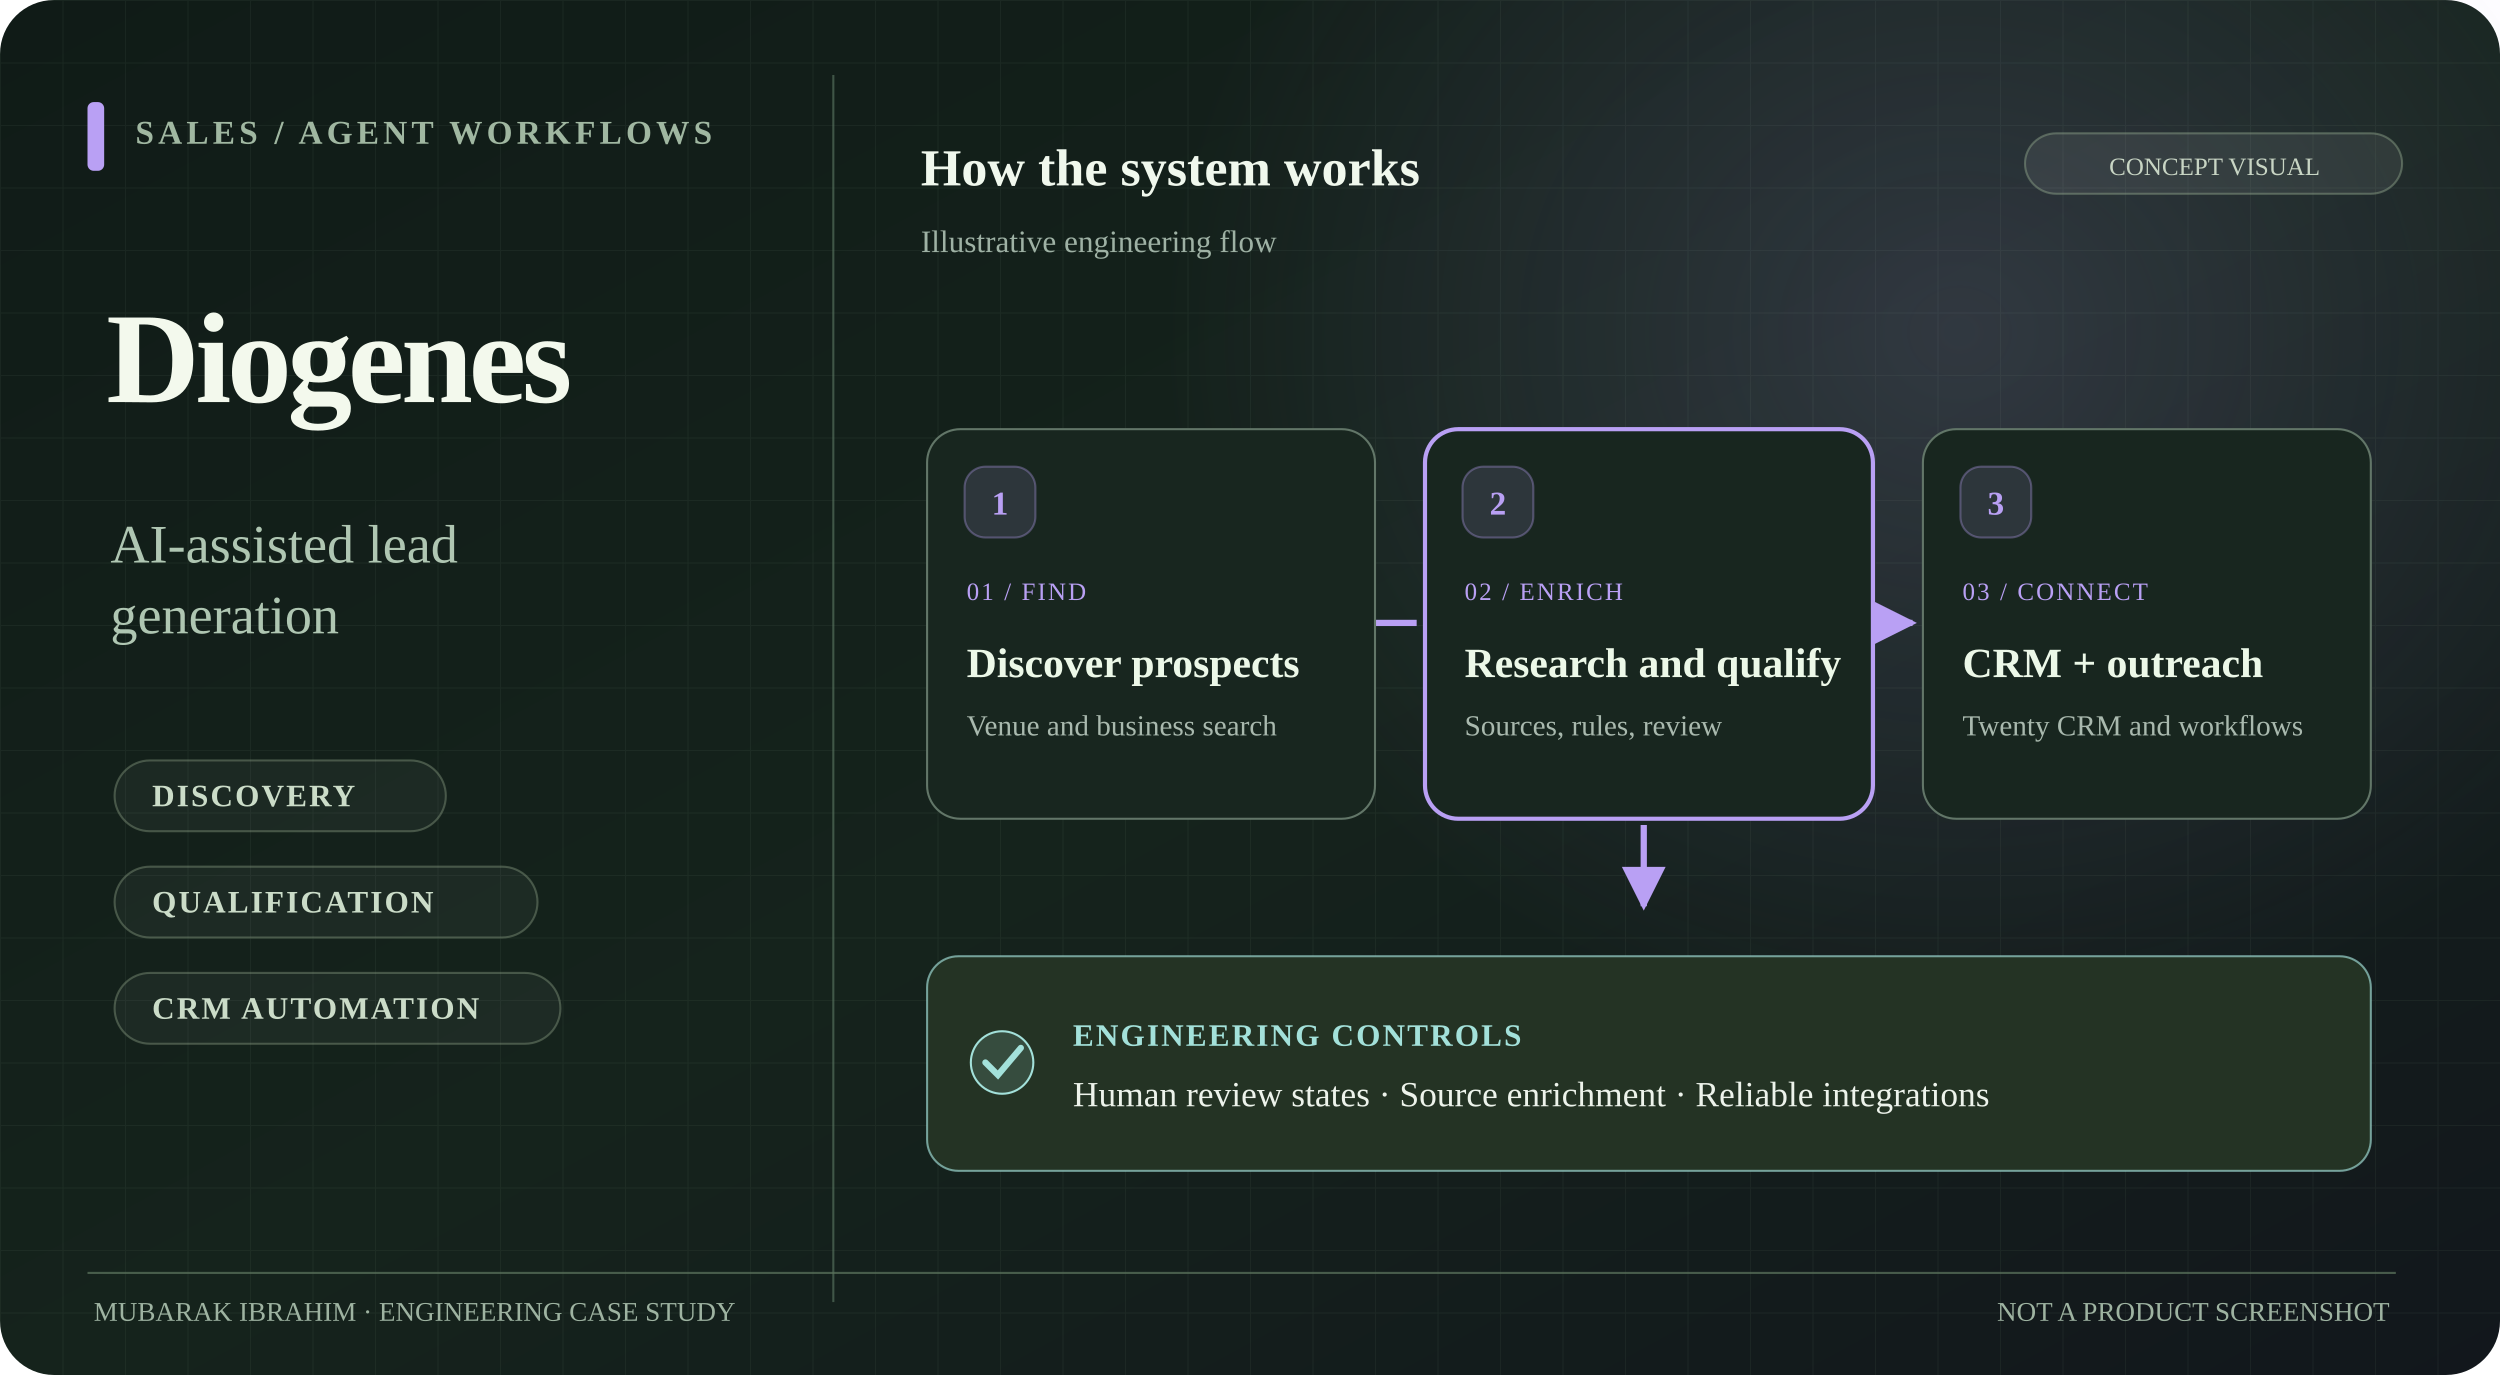
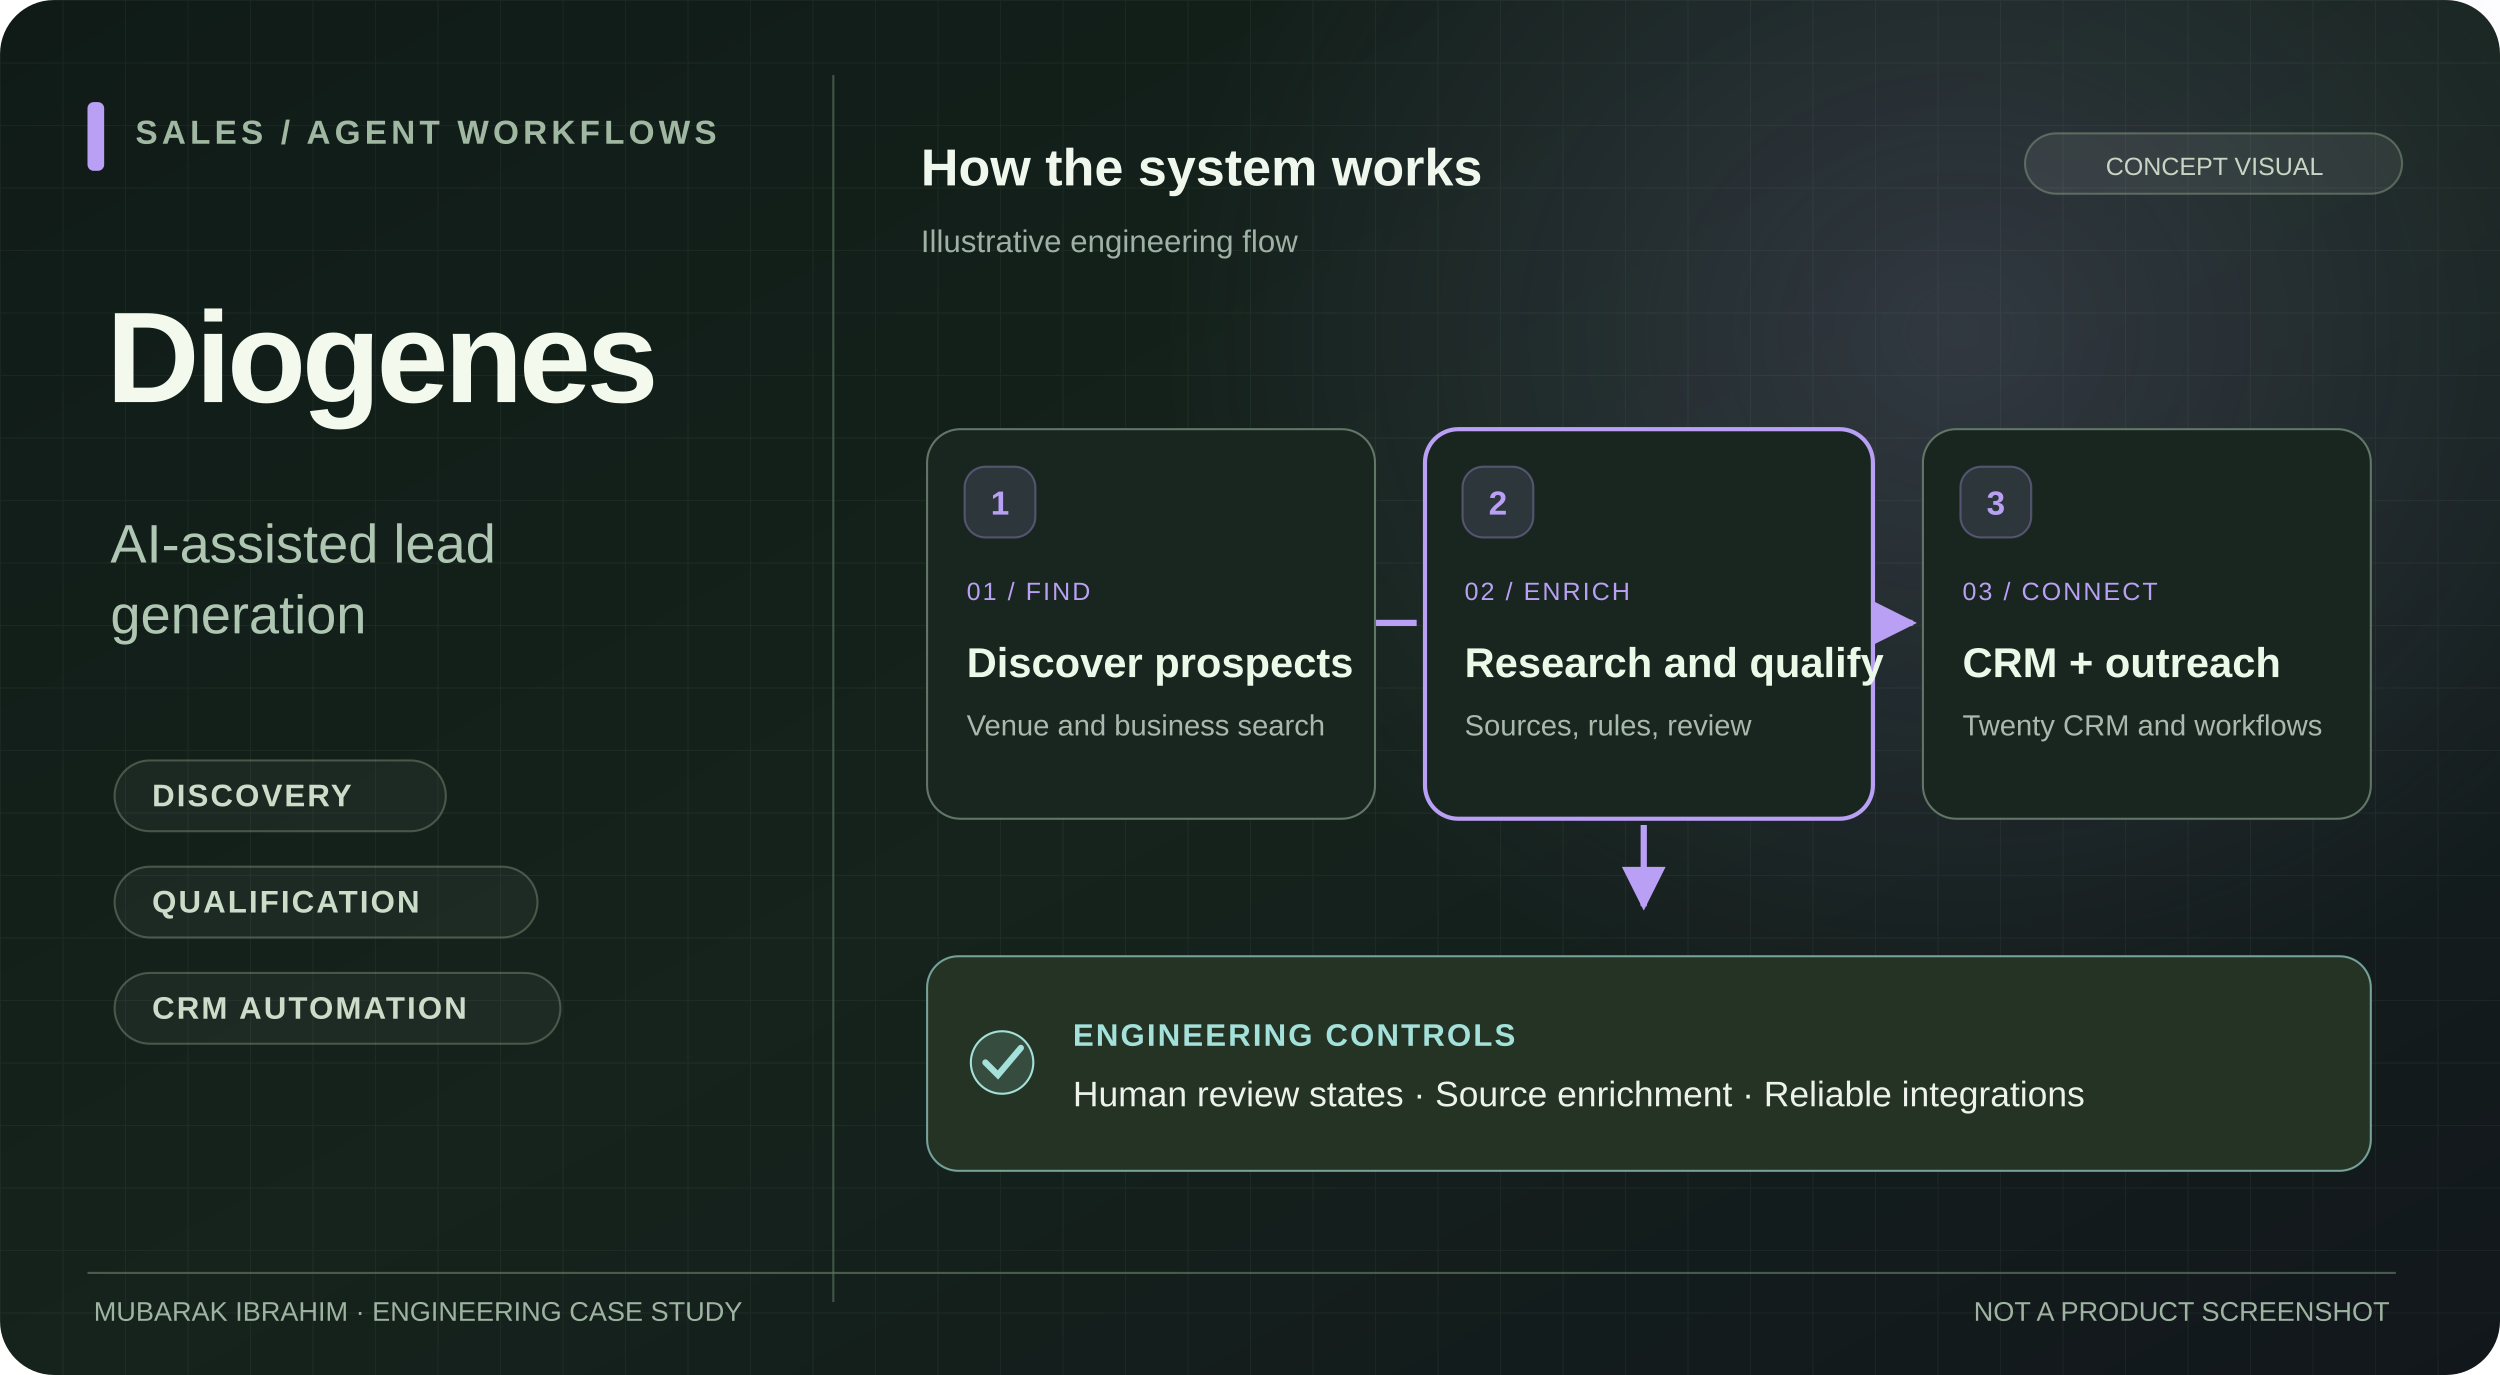
<svg xmlns="http://www.w3.org/2000/svg" width="1200" height="660" viewBox="0 0 1200 660" role="img" aria-labelledby="title desc">
+   <style>text{font-family:Arial,Helvetica,sans-serif}</style>
  <defs>
    <linearGradient id="bg" x2="1" y2="1">
      <stop stop-color="#101b17" />
      <stop offset=".52" stop-color="#15231c" />
      <stop offset="1" stop-color="#12171c" />
    </linearGradient>
    <radialGradient id="glow">
      <stop stop-color="#b9a0f4" stop-opacity=".17" />
      <stop offset="1" stop-color="#b9a0f4" stop-opacity="0" />
    </radialGradient>
    <pattern id="grid" width="30" height="30" patternUnits="userSpaceOnUse">
      <path d="M30 0H0V30" fill="none" stroke="#bde8bf" stroke-opacity=".055" />
    </pattern>
    <marker id="arrow" viewBox="0 0 10 10" refX="9" refY="5" markerWidth="7" markerHeight="7" orient="auto-start-reverse">
      <path d="M0 0L10 5L0 10Z" fill="#b9a0f4" />
    </marker>
  </defs>
  <rect width="1200" height="660" rx="26" fill="url(#bg)" />
  <rect width="1200" height="660" rx="26" fill="url(#grid)" />
  <ellipse cx="940" cy="160" rx="380" ry="340" fill="url(#glow)" />
  <path d="M400 36V625" stroke="#587360" stroke-opacity=".65" />
  <rect x="42" y="49" width="8" height="33" rx="3" fill="#b9a0f4" />
  <text x="65" y="69" fill="#a0b7a1" font-size="16" font-weight="700" letter-spacing="2">SALES / AGENT WORKFLOWS</text>
  <text x="51" y="193" fill="#f3f9ed" font-size="62" font-weight="700" letter-spacing="-2">Diogenes</text>
  <text x="53" y="270" fill="#afc6b2" font-size="26">AI-assisted lead</text>
  <text x="53" y="304" fill="#afc6b2" font-size="26">generation</text>
  <rect x="55" y="365" width="159" height="34" rx="17" fill="#ffffff0a" stroke="#8ea48766" />
  <text x="73" y="387" fill="#cbdcc8" font-size="15" font-weight="600" letter-spacing="1">DISCOVERY</text>
  <rect x="55" y="416" width="203" height="34" rx="17" fill="#ffffff0a" stroke="#8ea48766" />
  <text x="73" y="438" fill="#cbdcc8" font-size="15" font-weight="600" letter-spacing="1">QUALIFICATION</text>
  <rect x="55" y="467" width="214" height="34" rx="17" fill="#ffffff0a" stroke="#8ea48766" />
  <text x="73" y="489" fill="#cbdcc8" font-size="15" font-weight="600" letter-spacing="1">CRM AUTOMATION</text>
  <text x="442" y="89" fill="#f0f8ed" font-size="25" font-weight="700">How the system works</text>
  <text x="442" y="121" fill="#9eb1a4" font-size="15">Illustrative engineering flow</text>
  <rect x="972" y="64" rx="15" width="181" height="29" fill="#ffffff12" stroke="#8fa38a77" />
  <text x="1063" y="84" text-anchor="middle" font-size="12" fill="#c8d5c4">CONCEPT VISUAL</text>
  <path d="M660 299H680 M899 299H918" fill="none" stroke="#b9a0f4" stroke-width="3" marker-end="url(#arrow)" />
  <g transform="translate(445,206)">
    <rect width="215" height="187" rx="16" fill="#18261f" stroke="#627668" stroke-width="1" />
    <rect x="18" y="18" width="34" height="34" rx="10" fill="#b9a0f422" stroke="#b9a0f455" />
    <text x="35" y="41" font-size="16" font-weight="700" fill="#b9a0f4" text-anchor="middle">1</text>
    <text x="19" y="82" font-size="12" letter-spacing="1" fill="#b9a0f4">01 / FIND</text>
    <text x="19" y="119" fill="#ecf8e8" font-size="20" font-weight="700">Discover prospects</text>
    <text x="19" y="147" fill="#a9b9ae" font-size="14">Venue and business search</text>
  </g>
  <g transform="translate(684,206)">
    <rect width="215" height="187" rx="16" fill="#18261f" stroke="#b9a0f4" stroke-width="2" />
    <rect x="18" y="18" width="34" height="34" rx="10" fill="#b9a0f422" stroke="#b9a0f455" />
    <text x="35" y="41" font-size="16" font-weight="700" fill="#b9a0f4" text-anchor="middle">2</text>
    <text x="19" y="82" font-size="12" letter-spacing="1" fill="#b9a0f4">02 / ENRICH</text>
    <text x="19" y="119" fill="#ecf8e8" font-size="20" font-weight="700">Research and qualify</text>
    <text x="19" y="147" fill="#a9b9ae" font-size="14">Sources, rules, review</text>
  </g>
  <g transform="translate(923,206)">
    <rect width="215" height="187" rx="16" fill="#18261f" stroke="#627668" stroke-width="1" />
    <rect x="18" y="18" width="34" height="34" rx="10" fill="#b9a0f422" stroke="#b9a0f455" />
    <text x="35" y="41" font-size="16" font-weight="700" fill="#b9a0f4" text-anchor="middle">3</text>
    <text x="19" y="82" font-size="12" letter-spacing="1" fill="#b9a0f4">03 / CONNECT</text>
    <text x="19" y="119" fill="#ecf8e8" font-size="20" font-weight="700">CRM + outreach</text>
    <text x="19" y="147" fill="#a9b9ae" font-size="14">Twenty CRM and workflows</text>
  </g>
  <path d="M789 396V435" stroke="#b9a0f4" stroke-width="3" marker-end="url(#arrow)" />
  <rect x="445" y="459" width="693" height="103" rx="15" fill="#243324" stroke="#a3e1da" stroke-opacity=".65" />
  <circle cx="481" cy="510" r="15" fill="#a3e1da25" stroke="#a3e1da" />
  <path d="M473 510l6 6 11-13" fill="none" stroke="#a3e1da" stroke-width="3" stroke-linecap="round" />
  <text x="515" y="502" font-size="15" letter-spacing="1" fill="#a3e1da" font-weight="700">ENGINEERING CONTROLS</text>
  <text x="515" y="531" fill="#edf3eb" font-size="17">Human review states · Source enrichment · Reliable integrations</text>
  <path d="M42 611H1150" stroke="#59715b" stroke-opacity=".75" />
  <text x="45" y="634" fill="#9eb3a1" font-size="13">MUBARAK IBRAHIM · ENGINEERING CASE STUDY</text>
  <text x="1147" y="634" text-anchor="end" fill="#9eb3a1" font-size="13">NOT A PRODUCT SCREENSHOT</text>
</svg>
